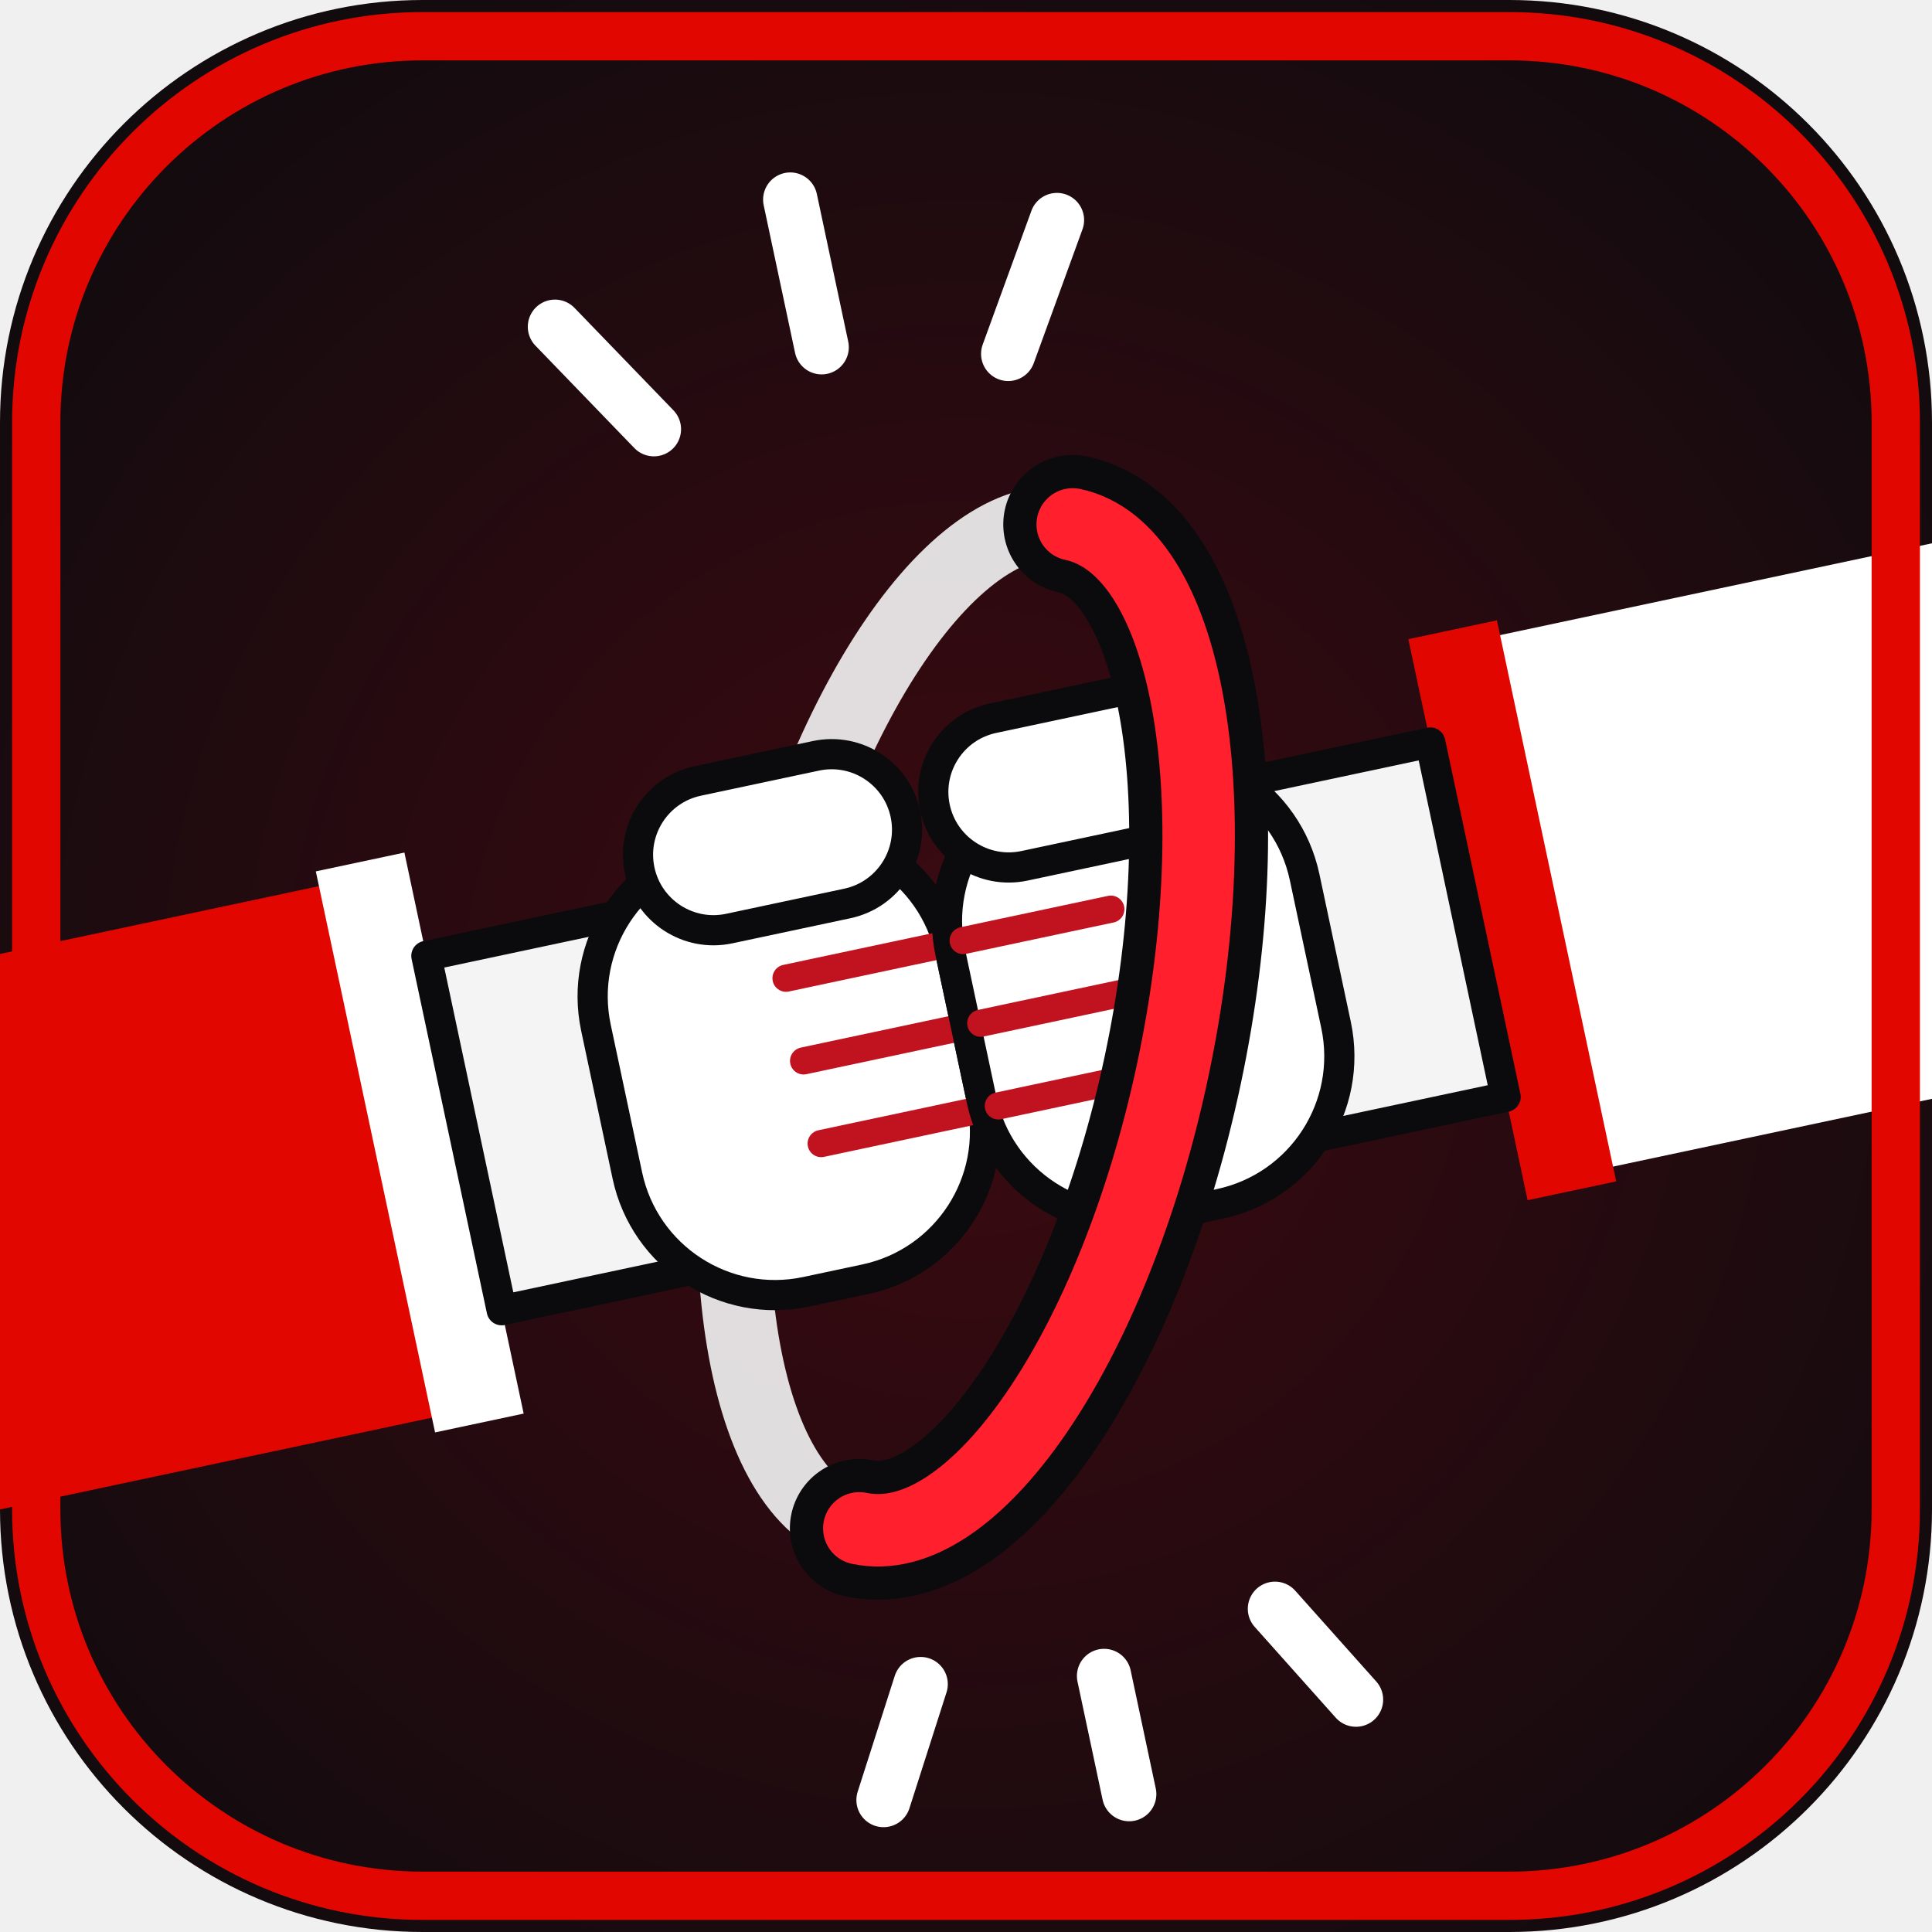
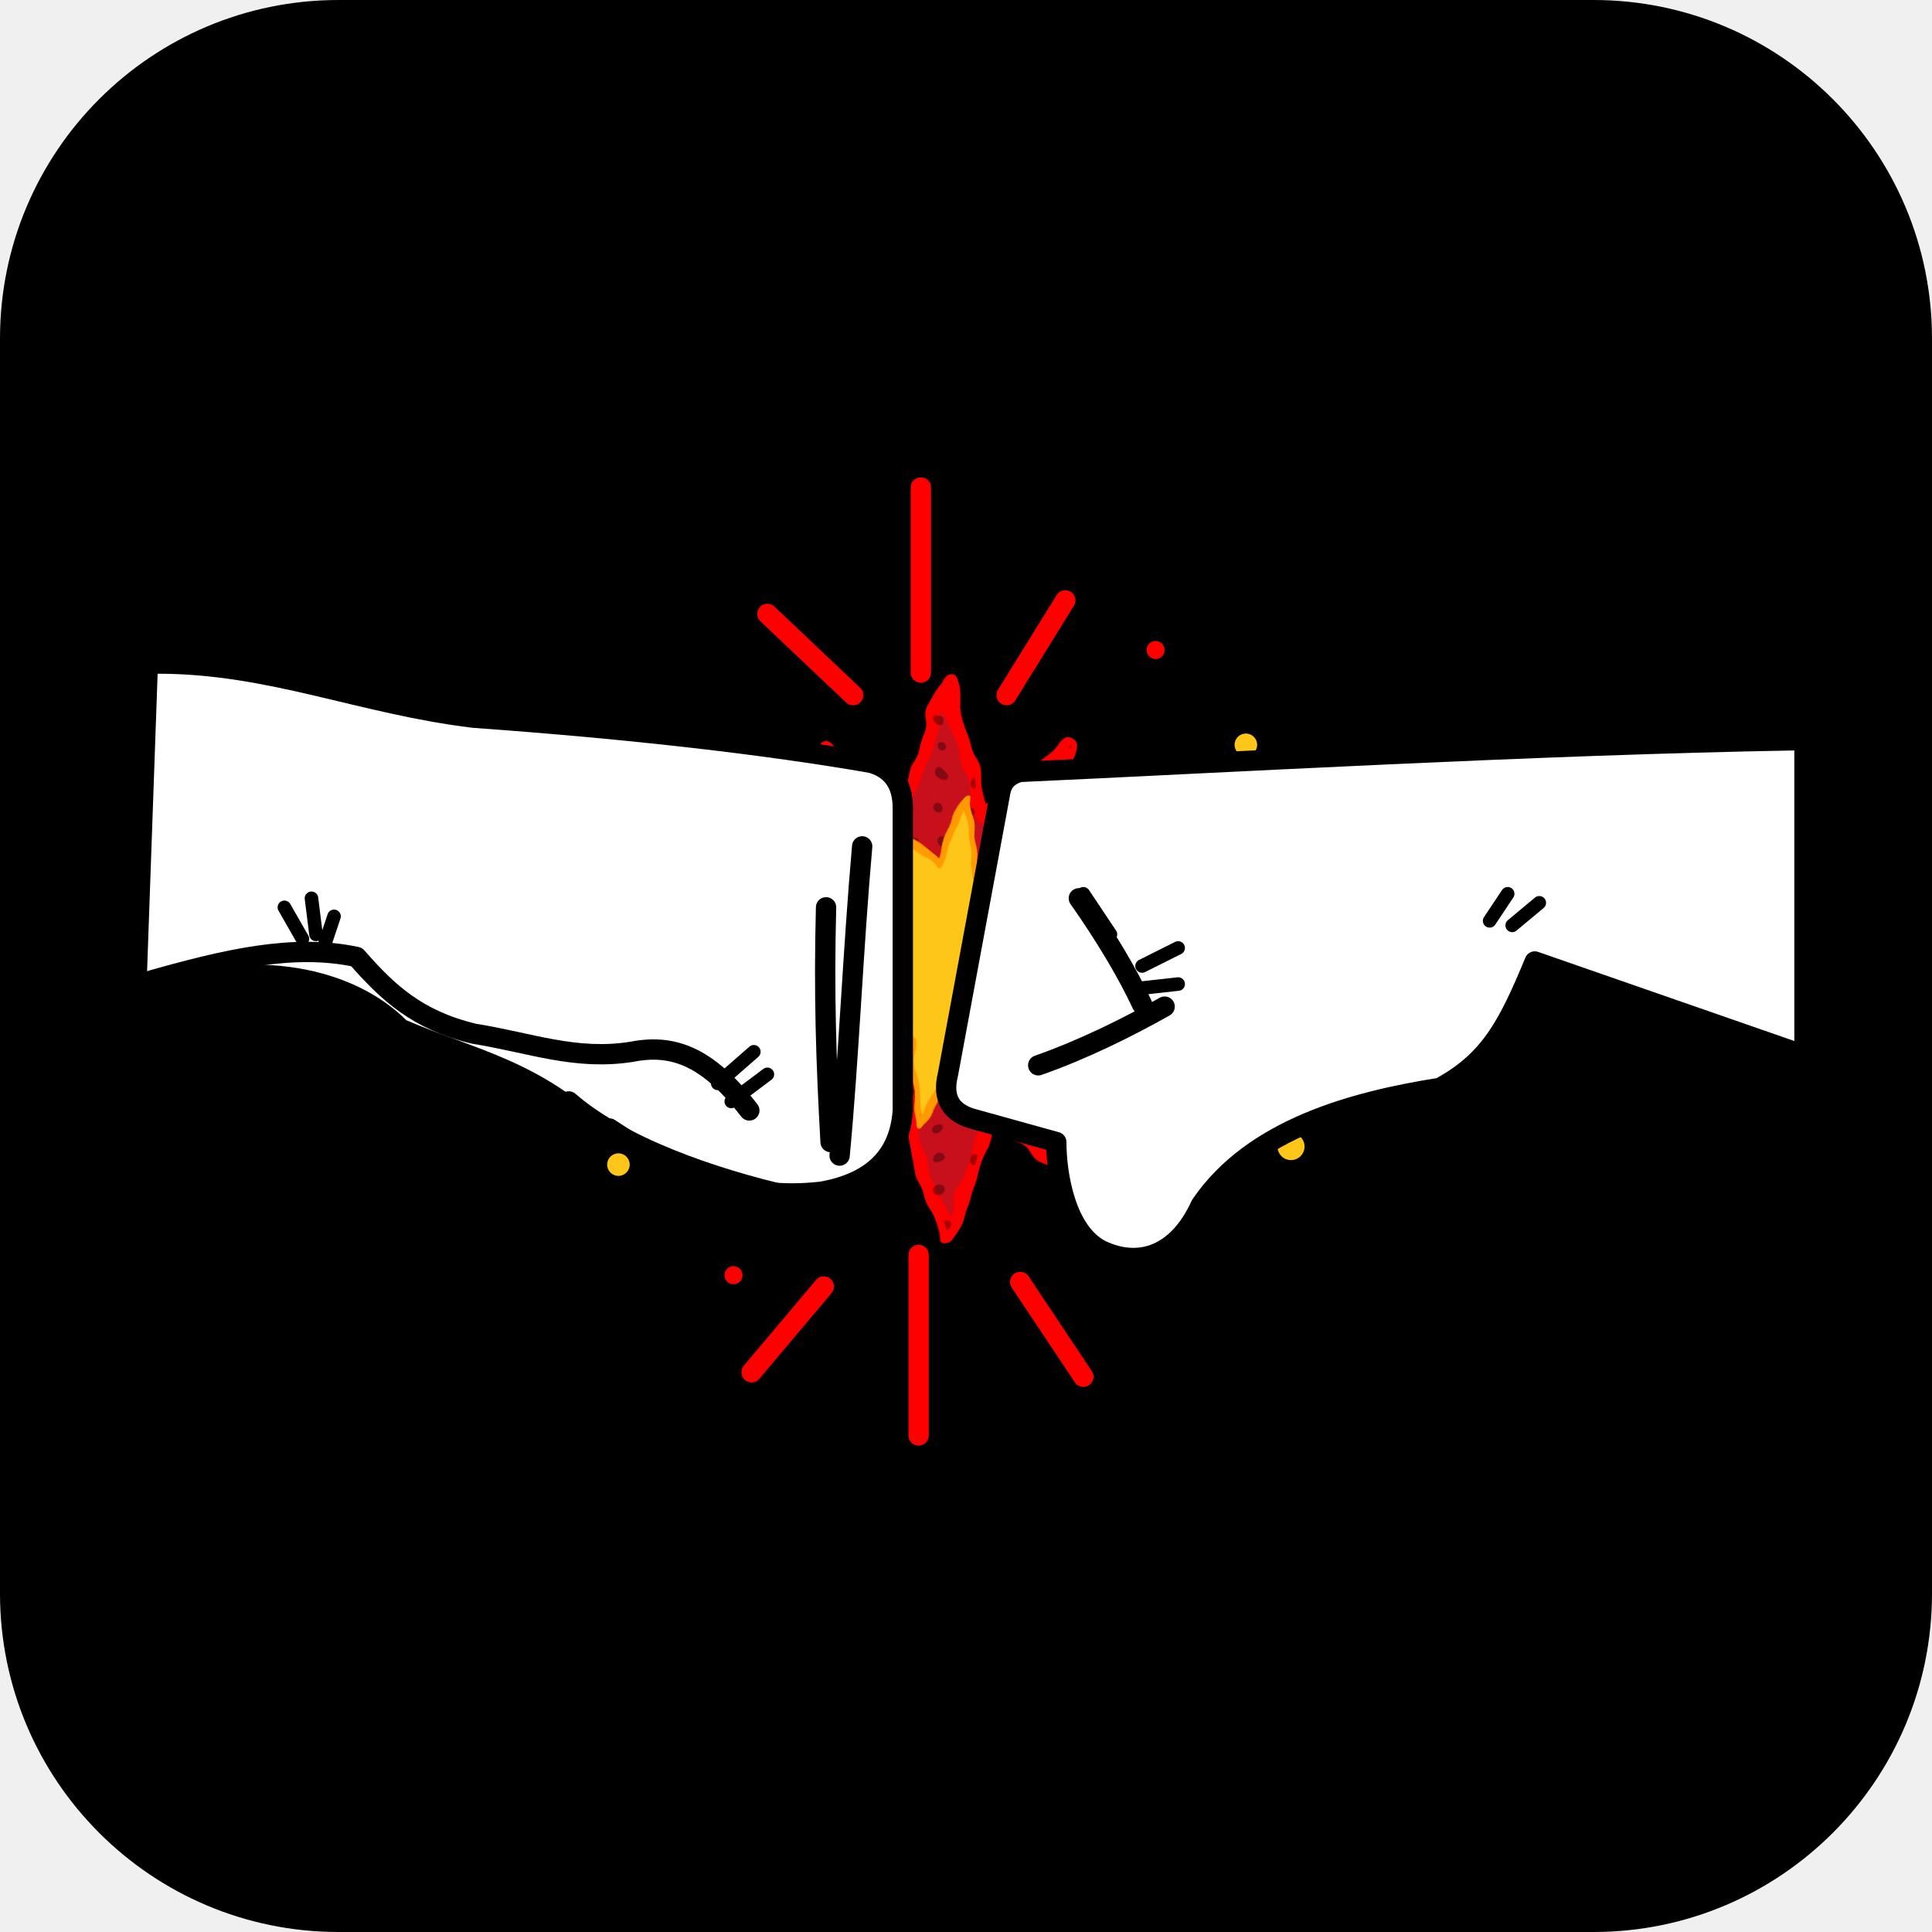
- <svg xmlns="http://www.w3.org/2000/svg" viewBox="0 0 64 64" width="64" height="64">
+ <svg xmlns="http://www.w3.org/2000/svg" viewBox="-60 -170 856 856" width="512" height="512">
  <defs>
-     <radialGradient id="bg" cx=".5" cy=".52" r=".7">
-       <stop offset="0" stop-color="#3d0a11" />
-       <stop offset="1" stop-color="#0b0b0e" />
-     </radialGradient>
-     <clipPath id="clip">
-       <rect width="64" height="64" rx="14" />
-     </clipPath>
-     <g id="hand" stroke="#0b0b0e" stroke-width="1" stroke-linejoin="round">
-       <rect x="15" y="28" width="7" height="12" fill="#f4f4f4" />
-       <rect x="20" y="26.5" width="12" height="15" rx="5" fill="#fff" />
-       <rect x="22.5" y="24.2" width="9" height="5" rx="2.5" fill="#fff" />
-       <path d="M26.5 31.2h5M26.5 34h5M26.5 36.8h5" fill="none" stroke="#c1121f" stroke-width=".9" stroke-linecap="round" />
+     <filter id="rough" x="-25%" y="-25%" width="150%" height="150%">
+       <feTurbulence type="fractalNoise" baseFrequency="0.05" numOctaves="2" seed="4" result="n" />
+       <feDisplacementMap in="SourceGraphic" in2="n" scale="9" xChannelSelector="R" yChannelSelector="G" />
+     </filter>
+     <pattern id="dots" width="14" height="14" patternUnits="userSpaceOnUse">
+       <circle cx="7" cy="7" r="2.2" fill="#000" opacity=".35" />
+     </pattern>
+     <polygon id="burst" points="359,133 376.1,191.3 413,161.5 409.9,204.1 466.4,193 420.8,238.4 471,255 426.6,273.1 462.9,315 407.1,303.1 412,346.8 378.2,326.5 359,378 342.2,317.8 304,350.3 308.8,305.2 254.2,315.5 294.3,272.3 247,255 288.5,236.1 251.6,193 313.7,209.7 305.5,162.3 340.9,187.4" />
+   </defs>
+   <rect x="-60" y="-170" width="856" height="856" rx="150" fill="#000" />
+   <g filter="url(#rough)">
+     <use href="#burst" fill="#c8101c" stroke="#ff0000" stroke-width="6" stroke-linejoin="round" />
+     <use href="#burst" fill="url(#dots)" />
+     <use href="#burst" fill="#ffc61a" stroke="#ff9a00" stroke-width="5" stroke-linejoin="round" transform="translate(359 255) rotate(8) scale(.6) translate(-359 -255)" />
+   </g>
+   <g fill="#ffc61a">
+     <circle cx="228" cy="168" r="6" />
+     <circle cx="492" cy="160" r="5" />
+     <circle cx="512" cy="338" r="6" />
+     <circle cx="214" cy="346" r="5" />
+   </g>
+   <g fill="#ff0000">
+     <circle cx="205" cy="228" r="4" />
+     <circle cx="520" cy="250" r="4" />
+     <circle cx="265" cy="395" r="4" />
+     <circle cx="452" cy="118" r="4" />
+   </g>
+   <g fill="#fff" stroke="none">
+     <path d="M10 124C60 124 100 142 150 148C220 153 280 160 326 168Q340 172 340 188L340 322Q338 352 304 358C270 362 240 350 210 330C180 300 150 295 120 282C100 262 60 248 5 265Z" />
+     <path d="M385 172C480 168 620 160 735 158L735 296L620 256C608 285 600 300 578 312C540 318 495 330 472 364C462 386 445 392 428 384C412 376 408 350 408 336L368 326Q356 322 358 308Z" />
+   </g>
+   <g fill="none" stroke="#000" stroke-width="9" stroke-linecap="round" stroke-linejoin="round">
+     <path d="M10 124C60 124 100 142 150 148C220 153 280 160 326 168Q340 172 340 188L340 322Q338 352 304 358C270 362 240 350 210 330" />
+     <path d="M5 265C40 255 70 248 98 254C112 270 125 282 150 288C175 292 195 300 220 296C240 292 255 300 272 322" />
+     <path d="M192 318C215 338 255 352 290 360" />
+     <path d="M322 205C318 250 316 300 312 342" />
+     <path d="M306 232C305 270 306 300 308 336" />
+     <g stroke-width="6">
+       <path d="M66 232L74 246M78 228L80 244M88 236L84 248" />
+       <path d="M258 310L274 296M264 318L280 306" />
    </g>
-   </defs>
-   <g clip-path="url(#clip)">
-     <rect width="64" height="64" fill="url(#bg)" />
-     <g transform="rotate(-12 32 34)">
-       <path d="M32 51A7 17 0 0 1 32 17" transform="rotate(24 32 34)" fill="none" stroke="#f4f4f4" stroke-width="2.4" stroke-linecap="round" opacity=".9" />
-       <rect x="-6" y="25" width="20" height="18" fill="#e10600" />
-       <rect x="12" y="24.5" width="3" height="19" fill="#fff" />
-       <rect x="50" y="25" width="20" height="18" fill="#fff" />
-       <rect x="49" y="24.5" width="3" height="19" fill="#e10600" />
-       <use href="#hand" />
-       <use href="#hand" transform="translate(64 0) scale(-1 1)" />
-       <path d="M32 17A7 17 0 0 1 32 51" transform="rotate(24 32 34)" fill="none" stroke="#0b0b0e" stroke-width="4.6" stroke-linecap="round" />
-       <path d="M32 17A7 17 0 0 1 32 51" transform="rotate(24 32 34)" fill="none" stroke="#ff1f2d" stroke-width="2.4" stroke-linecap="round" />
-       <g stroke="#fff" stroke-width="1.8" stroke-linecap="round">
-         <path d="M32 11V6" />
-         <path d="M26 12.5L23.5 8.5" />
-         <path d="M38 12.5L40.5 8.5" />
-         <path d="M32 56V60" />
-         <path d="M26 55L24 58.5" />
-         <path d="M38 55L40 58.5" />
-       </g>
+     <path d="M735 158C620 160 480 168 392 172Q384 174 383 182L360 306Q356 322 372 326L408 336C408 350 412 376 428 384C445 392 462 386 472 364C495 330 540 318 578 312C600 300 608 285 620 256L735 296" />
+     <path d="M418 228C430 245 440 262 446 275" />
+     <path d="M400 302C420 295 440 285 456 276" />
+     <g stroke-width="6">
+       <path d="M420 226L432 244M446 258L462 250M444 268L462 266" />
+       <path d="M600 238L608 226M610 240L622 230" />
    </g>
-     <rect x="1.2" y="1.2" width="61.6" height="61.6" rx="12.8" fill="none" stroke="#e10600" stroke-width="1.6" />
+   </g>
+   <g stroke="#ff0000" stroke-width="9" stroke-linecap="round">
+     <path d="M348 46V128M280 102L318 138M412 96L386 138" />
+     <path d="M347 386V466M273 438L305 400M392 398L420 440" />
  </g>
</svg>
